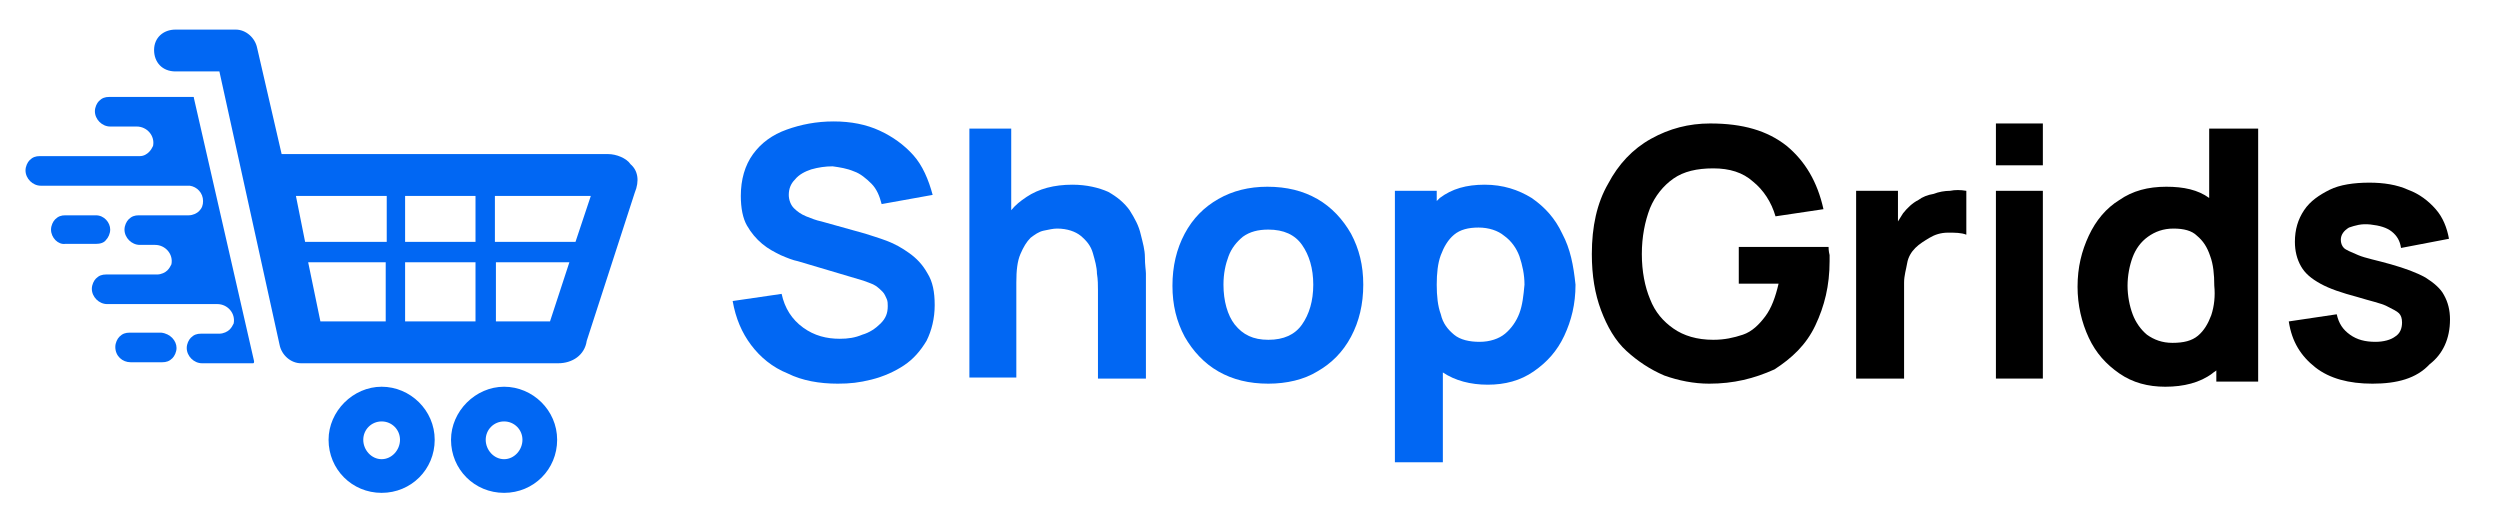
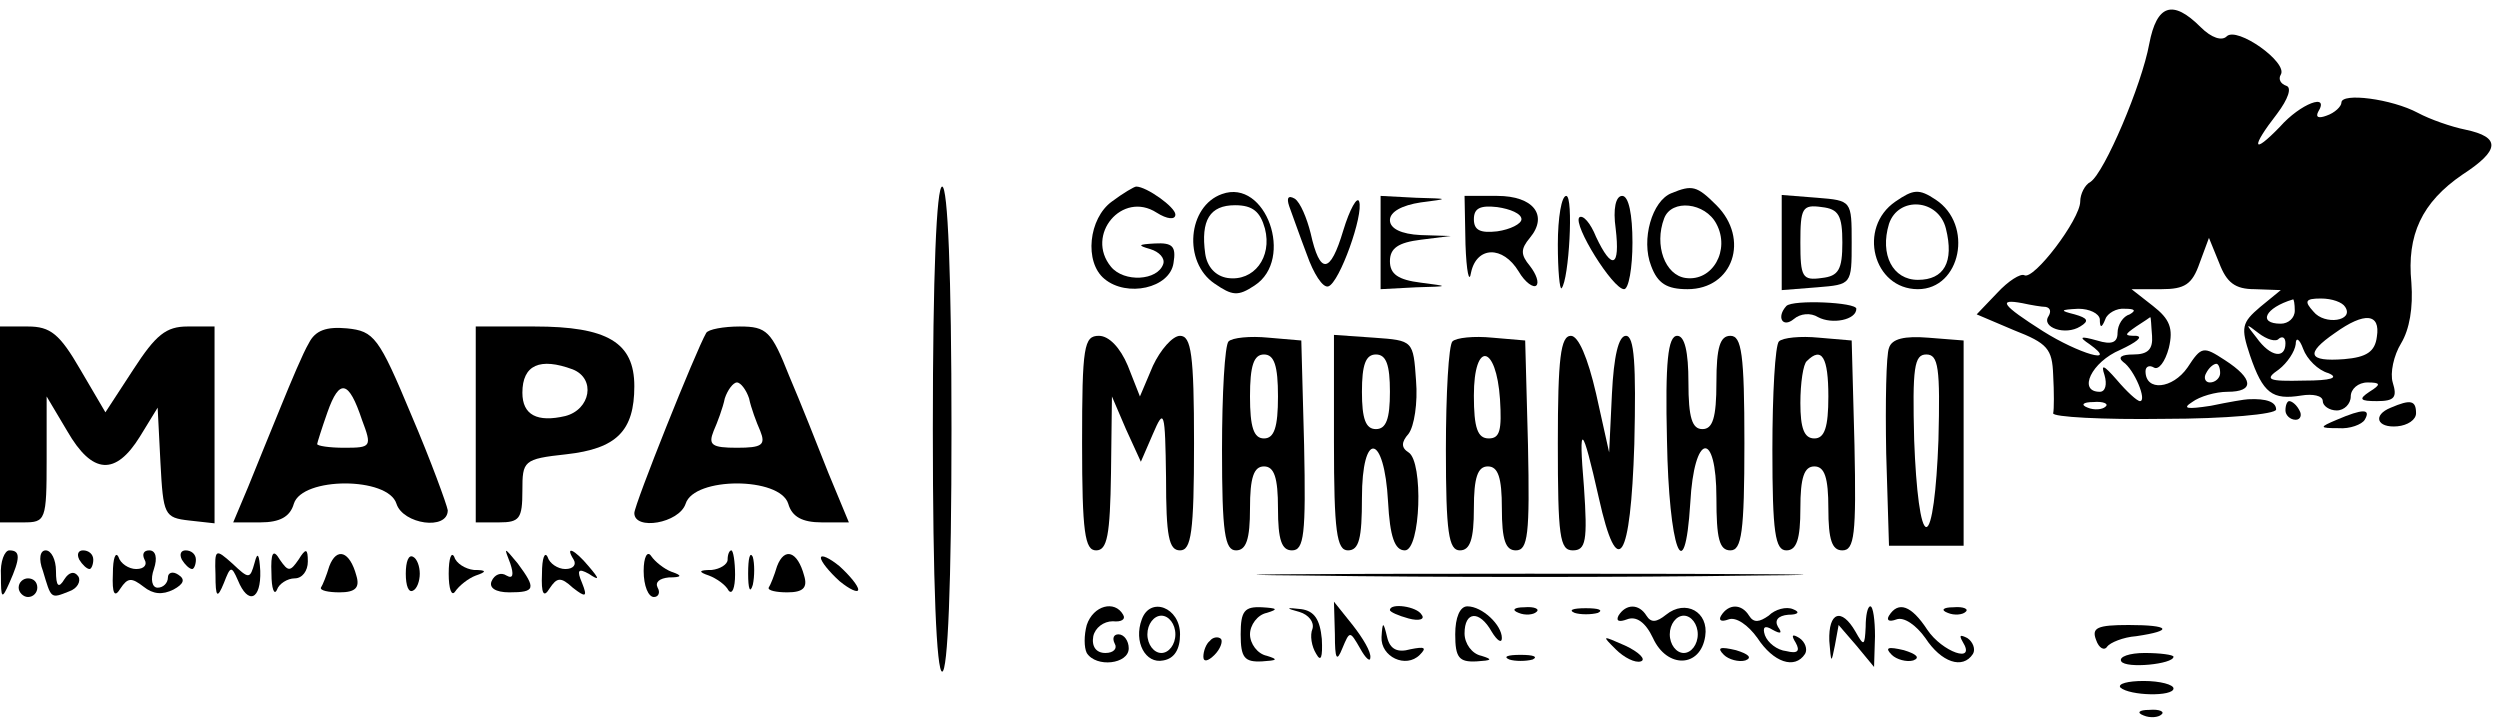
- <svg xmlns="http://www.w3.org/2000/svg" version="1.1" id="Layer_1" x="0px" y="0px" viewBox="0 0 245 51.2" style="enable-background:new 0 0 245 51.2;" xml:space="preserve">
-   <style type="text/css">
- 	.st0{fill:#0167F3;}
- </style>
-   <g>
-     <g>
-       <path class="st0" d="M32.2,43.1c0,2.9,2.3,5.2,5.2,5.2s5.2-2.3,5.2-5.2s-2.4-5.2-5.2-5.2S32.2,40.3,32.2,43.1z M35.6,43.1    c0-1,0.8-1.8,1.8-1.8s1.8,0.8,1.8,1.8S38.4,45,37.4,45S35.6,44.1,35.6,43.1z" />
-       <path class="st0" d="M44.2,43.1c0,2.9,2.3,5.2,5.2,5.2s5.2-2.3,5.2-5.2s-2.4-5.2-5.2-5.2S44.2,40.3,44.2,43.1z M47.6,43.1    c0-1,0.8-1.8,1.8-1.8s1.8,0.8,1.8,1.8S50.4,45,49.4,45S47.6,44.1,47.6,43.1z" />
-       <path class="st0" d="M61.8,16.1c-0.4-0.6-1.4-1-2.2-1h-32L25.2,4.7c-0.2-1-1.1-1.8-2.1-1.8h-5.9c-1.2,0-2.1,0.8-2.1,2    S15.9,7,17.2,7h4.3l5.9,26.8c0.2,1,1.1,1.8,2.1,1.8h25.2c1.4,0,2.6-0.8,2.8-2.2l4.7-14.5C62.7,17.7,62.5,16.7,61.8,16.1z     M37.9,31.5h-6.5l-1.2-5.8h7.6v5.8H37.9z M37.9,23.7h-8L29,19.2h8.9V23.7z M46.6,31.5h-6.9v-5.8h6.9V31.5z M46.6,23.7h-6.9v-4.5    h6.9V23.7z M53.9,31.5h-5.3v-5.8h7.2L53.9,31.5z M56.4,23.7h-7.9v-4.5h9.4L56.4,23.7z" />
-     </g>
-     <g>
-       <path class="st0" d="M24.9,35.4c0,0.1,0,0.2-0.1,0.2h-5c-0.8,0-1.5-0.7-1.5-1.5c0-0.4,0.2-0.8,0.4-1c0.3-0.3,0.6-0.4,1-0.4h1.8    c0.4,0,0.8-0.2,1-0.4s0.3-0.4,0.4-0.6c0.2-1-0.6-1.9-1.6-1.9H10.5c-0.8,0-1.5-0.7-1.5-1.5c0-0.4,0.2-0.8,0.4-1    c0.3-0.3,0.6-0.4,1-0.4h5c0.4,0,0.8-0.2,1-0.4c0.2-0.2,0.3-0.4,0.4-0.6c0.2-1-0.6-1.9-1.6-1.9h-1.5c-0.8,0-1.5-0.7-1.5-1.5    c0-0.4,0.2-0.8,0.4-1c0.3-0.3,0.6-0.4,1-0.4h4.9c0.4,0,0.8-0.2,1-0.4c0.3-0.3,0.4-0.6,0.4-1c0-0.8-0.6-1.4-1.3-1.5h-0.1h-0.2H4    c-0.8,0-1.5-0.7-1.5-1.5c0-0.4,0.2-0.8,0.4-1c0.3-0.3,0.6-0.4,1-0.4h9.8c0.4,0,0.7-0.2,0.9-0.4s0.3-0.4,0.4-0.6    c0.2-1-0.6-1.9-1.6-1.9h-2.6c-0.8,0-1.5-0.7-1.5-1.5c0-0.4,0.2-0.8,0.4-1c0.3-0.3,0.6-0.4,1-0.4h8.2c0.1,0,0.1,0,0.1,0.1    L24.9,35.4z" />
-       <path class="st0" d="M17.3,34.1c0,0.4-0.2,0.8-0.4,1c-0.3,0.3-0.6,0.4-1,0.4h-3.1c-0.8,0-1.5-0.6-1.5-1.5c0-0.4,0.2-0.8,0.4-1    c0.3-0.3,0.6-0.4,1-0.4h3.1C16.7,32.7,17.3,33.4,17.3,34.1z" />
-       <path class="st0" d="M10.8,22.5c0,0.4-0.2,0.8-0.4,1c-0.2,0.3-0.6,0.4-1,0.4h-3C5.7,24,5,23.3,5,22.5c0-0.4,0.2-0.8,0.4-1    c0.3-0.3,0.6-0.4,1-0.4h3C10.2,21.1,10.8,21.8,10.8,22.5z" />
-     </g>
-     <g>
-       <path class="st0" d="M82.1,37.6c-1.8,0-3.5-0.3-4.9-1c-1.5-0.6-2.7-1.6-3.6-2.8s-1.5-2.6-1.8-4.3l4.8-0.7c0.3,1.4,1,2.5,2.1,3.3    s2.3,1.1,3.6,1.1c0.8,0,1.5-0.1,2.2-0.4c0.7-0.2,1.3-0.6,1.8-1.1c0.5-0.5,0.7-1,0.7-1.7c0-0.2,0-0.5-0.1-0.7s-0.2-0.5-0.4-0.7    c-0.2-0.2-0.4-0.4-0.7-0.6s-0.7-0.3-1.2-0.5l-6.4-1.9c-0.5-0.1-1-0.3-1.7-0.6c-0.6-0.3-1.2-0.6-1.8-1.1s-1.1-1.1-1.5-1.8    s-0.6-1.7-0.6-2.9c0-1.6,0.4-3,1.2-4.1s1.9-1.9,3.3-2.4s2.9-0.8,4.6-0.8s3.2,0.3,4.5,0.9s2.4,1.4,3.3,2.4s1.5,2.4,1.9,3.9l-5,0.9    c-0.2-0.8-0.5-1.5-1-2s-1.1-1-1.7-1.2c-0.7-0.3-1.4-0.4-2.1-0.5c-0.7,0-1.4,0.1-2.1,0.3c-0.6,0.2-1.2,0.5-1.6,1    c-0.4,0.4-0.6,0.9-0.6,1.5c0,0.5,0.2,1,0.5,1.3s0.7,0.6,1.2,0.8c0.5,0.2,1,0.4,1.5,0.5l4.3,1.2c0.6,0.2,1.3,0.4,2.1,0.7    s1.5,0.7,2.2,1.2s1.3,1.1,1.8,2c0.5,0.8,0.7,1.8,0.7,3.1c0,1.3-0.3,2.5-0.8,3.5c-0.6,1-1.3,1.8-2.2,2.4c-0.9,0.6-2,1.1-3.2,1.4    S83.3,37.6,82.1,37.6z" />
-       <path class="st0" d="M112.3,26.8v10.3h-4.7v-8.7c0-0.4,0-1-0.1-1.6c0-0.6-0.2-1.3-0.4-2c-0.2-0.7-0.6-1.2-1.2-1.7    c-0.5-0.4-1.3-0.7-2.3-0.7c-0.4,0-0.8,0.1-1.3,0.2s-0.9,0.4-1.3,0.7c-0.4,0.4-0.7,0.9-1,1.6s-0.4,1.6-0.4,2.8V37H95V12.6h4.1v8    c0.4-0.5,0.9-0.9,1.5-1.3c1.2-0.8,2.7-1.2,4.5-1.2c1.4,0,2.6,0.3,3.5,0.7c0.9,0.5,1.6,1.1,2.1,1.8c0.5,0.8,0.9,1.5,1.1,2.4    c0.2,0.8,0.4,1.5,0.4,2.2C112.2,26,112.3,26.5,112.3,26.8z" />
-       <path class="st0" d="M124.3,37.6c-1.9,0-3.5-0.4-4.9-1.2s-2.5-2-3.3-3.4c-0.8-1.5-1.2-3.1-1.2-5s0.4-3.6,1.2-5.1    c0.8-1.5,1.9-2.6,3.3-3.4s3-1.2,4.8-1.2c1.9,0,3.5,0.4,4.9,1.2c1.4,0.8,2.5,2,3.3,3.4c0.8,1.5,1.2,3.1,1.2,5s-0.4,3.6-1.2,5.1    s-1.9,2.6-3.3,3.4C127.8,37.2,126.1,37.6,124.3,37.6z M124.3,33.3c1.5,0,2.6-0.5,3.3-1.5c0.7-1,1.1-2.3,1.1-3.9s-0.4-2.9-1.1-3.9    c-0.7-1-1.8-1.5-3.3-1.5c-1,0-1.8,0.2-2.5,0.7c-0.6,0.5-1.1,1.1-1.4,1.9s-0.5,1.7-0.5,2.8c0,1.6,0.4,3,1.1,3.9    C121.8,32.8,122.8,33.3,124.3,33.3z" />
-       <path class="st0" d="M153.1,22.9c-0.7-1.5-1.7-2.6-3-3.5c-1.3-0.8-2.8-1.3-4.6-1.3s-3.2,0.4-4.4,1.3c-0.1,0.1-0.2,0.2-0.3,0.3v-1    h-4.1v26.6h4.7v-8.8c1.2,0.8,2.7,1.2,4.4,1.2s3.2-0.4,4.5-1.3c1.3-0.9,2.3-2,3-3.5s1.1-3.1,1.1-5C154.2,26,153.9,24.4,153.1,22.9z     M148.9,30.7c-0.3,0.8-0.8,1.5-1.4,2s-1.5,0.8-2.5,0.8s-1.9-0.2-2.5-0.7s-1.1-1.1-1.3-2c-0.3-0.8-0.4-1.8-0.4-2.9s0.1-2.1,0.4-2.9    c0.3-0.8,0.7-1.5,1.3-2s1.4-0.7,2.4-0.7s1.9,0.3,2.5,0.8c0.7,0.5,1.2,1.2,1.5,2c0.3,0.9,0.5,1.8,0.5,2.8    C149.3,29,149.2,29.9,148.9,30.7z" />
-       <path d="M167.5,37.6c-1.5,0-3-0.3-4.4-0.8c-1.4-0.6-2.6-1.4-3.7-2.4s-1.9-2.4-2.5-4S156,27,156,24.9c0-2.7,0.5-5,1.6-6.9    c1-1.9,2.4-3.4,4.2-4.4s3.7-1.5,5.8-1.5c3.2,0,5.6,0.7,7.5,2.2c1.8,1.5,3,3.5,3.6,6.2l-4.7,0.7c-0.4-1.4-1.2-2.6-2.2-3.4    c-1-0.9-2.3-1.3-3.9-1.3c-1.6,0-2.9,0.3-3.9,1s-1.8,1.7-2.3,2.9c-0.5,1.3-0.8,2.8-0.8,4.5s0.3,3.2,0.8,4.4    c0.5,1.3,1.3,2.2,2.3,2.9c1,0.7,2.3,1.1,3.9,1.1c1.1,0,2-0.2,2.9-0.5s1.6-1,2.2-1.8c0.6-0.8,1-1.9,1.3-3.2h-3.9v-3.6h8.8    c0,0.1,0,0.4,0.1,0.8c0,0.4,0,0.6,0,0.6c0,2.4-0.5,4.4-1.4,6.3c-0.9,1.9-2.3,3.2-4,4.3C171.9,37.1,169.9,37.6,167.5,37.6z" />
-       <path d="M192.7,18.7V23c-0.5-0.2-1.1-0.2-1.8-0.2s-1.3,0.2-1.8,0.5s-1,0.6-1.4,1s-0.7,0.9-0.8,1.5s-0.3,1.2-0.3,1.9v9.4h-4.7V18.7    h4.1v3c0.2-0.3,0.3-0.5,0.5-0.8c0.4-0.5,0.9-1,1.5-1.3c0.4-0.3,0.9-0.5,1.5-0.6c0.5-0.2,1.1-0.3,1.6-0.3    C191.6,18.6,192.1,18.6,192.7,18.7z" />
-       <path d="M195.6,16.2v-4.1h4.6v4.1H195.6z M195.6,37.1V18.7h4.6v18.4H195.6z" />
-       <path d="M216.5,12.6v6.8c-1.1-0.8-2.5-1.1-4.2-1.1c-1.8,0-3.3,0.4-4.6,1.3c-1.3,0.8-2.3,2-3,3.5s-1.1,3.1-1.1,5    c0,1.8,0.4,3.5,1.1,5c0.7,1.5,1.7,2.6,3,3.5s2.8,1.3,4.5,1.3c1.8,0,3.4-0.4,4.6-1.3c0.1-0.1,0.3-0.2,0.4-0.3v1.1h4.1V12.6H216.5z     M216.7,30.9c-0.3,0.8-0.7,1.5-1.3,2s-1.4,0.7-2.5,0.7c-1,0-1.8-0.3-2.5-0.8c-0.6-0.5-1.1-1.2-1.4-2c-0.3-0.8-0.5-1.8-0.5-2.8    s0.2-2,0.5-2.8s0.8-1.5,1.5-2s1.5-0.8,2.5-0.8s1.8,0.2,2.3,0.7c0.6,0.5,1,1.1,1.3,2c0.3,0.8,0.4,1.8,0.4,2.9    C217.1,29,217,30,216.7,30.9z" />
-       <path d="M232.5,37.6c-2.3,0-4.2-0.5-5.6-1.6c-1.4-1.1-2.3-2.5-2.6-4.5l4.7-0.7c0.2,0.9,0.6,1.5,1.3,2s1.5,0.7,2.5,0.7    c0.8,0,1.5-0.2,1.9-0.5c0.5-0.3,0.7-0.8,0.7-1.4c0-0.4-0.1-0.7-0.3-0.9s-0.6-0.4-1.2-0.7s-1.6-0.5-2.9-0.9    c-1.5-0.4-2.7-0.8-3.6-1.3c-0.9-0.5-1.5-1-1.9-1.7s-0.6-1.5-0.6-2.4c0-1.2,0.3-2.2,0.9-3.1s1.5-1.5,2.5-2s2.4-0.7,3.9-0.7    c1.4,0,2.7,0.2,3.8,0.7c1.1,0.4,2,1.1,2.7,1.9s1.1,1.8,1.3,2.9l-4.7,0.9c-0.1-0.7-0.4-1.2-0.9-1.6s-1.2-0.6-2.1-0.7    c-0.9-0.1-1.5,0.1-2.1,0.3c-0.5,0.3-0.8,0.7-0.8,1.2c0,0.3,0.1,0.6,0.3,0.8s0.7,0.4,1.4,0.7s1.8,0.5,3.2,0.9s2.5,0.8,3.4,1.3    c0.8,0.5,1.5,1.1,1.8,1.7c0.4,0.7,0.6,1.5,0.6,2.4c0,1.9-0.7,3.4-2,4.4C236.8,37.1,234.9,37.6,232.5,37.6z" />
-     </g>
+ <svg xmlns="http://www.w3.org/2000/svg" version="1.0" width="268pt" height="78pt" viewBox="0 0 268 78" preserveAspectRatio="xMidYMid meet">
+   <g transform="translate(0,78) scale(0.1,-0.1)" fill="#000000" stroke="none">
+     <path d="M2304 733 c-8 -44 -48 -138 -63 -148 -6 -3 -11 -13 -11 -21 0 -19 -50 -85 -60 -79 -4 2 -17 -6 -29 -19 l-22 -23 40 -17 c36 -14 41 -20 42 -48 1 -18 1 -37 0 -41 -1 -4 53 -7 119 -6 66 0 120 5 120 10 0 8 -10 12 -30 11 -3 0 -21 -3 -40 -7 -26 -4 -31 -3 -20 4 8 6 25 11 38 11 29 0 28 14 -3 34 -23 15 -25 15 -40 -8 -16 -23 -45 -26 -45 -4 0 5 4 7 9 4 5 -3 12 6 16 21 5 21 1 31 -17 45 l-23 18 32 0 c25 0 33 5 41 28 l10 27 11 -27 c8 -21 17 -28 38 -28 l28 -1 -22 -18 c-20 -17 -21 -22 -11 -52 14 -41 24 -48 55 -43 12 2 23 0 23 -6 0 -5 7 -10 15 -10 8 0 15 7 15 15 0 8 8 15 18 15 14 0 15 -2 2 -10 -12 -8 -10 -10 8 -10 19 0 22 4 17 20 -3 10 1 29 9 42 9 15 13 38 11 65 -5 51 11 86 55 116 40 26 41 40 3 48 -15 3 -38 11 -51 18 -28 15 -82 22 -82 11 0 -4 -7 -11 -16 -14 -8 -3 -12 -2 -9 4 13 21 -19 9 -41 -16 -30 -31 -31 -22 -3 14 12 16 16 28 10 30 -6 2 -9 7 -6 12 8 13 -47 52 -58 41 -5 -5 -16 -2 -28 10 -30 30 -47 24 -55 -18z m-111 -282 c5 -1 6 -5 3 -10 -8 -12 18 -21 34 -11 10 6 8 9 -6 13 -16 4 -16 5 4 6 12 0 22 -5 23 -11 0 -10 2 -10 6 0 2 6 12 12 21 11 11 0 12 -2 5 -6 -7 -2 -13 -11 -13 -20 0 -10 -6 -13 -22 -8 -18 5 -20 4 -8 -4 32 -23 -12 -10 -50 14 -44 28 -49 35 -22 30 9 -2 21 -4 25 -4z m267 -4 c0 -8 -7 -14 -15 -14 -25 0 -17 17 13 26 1 1 2 -5 2 -12z m54 4 c10 -15 -22 -20 -34 -5 -10 11 -9 14 8 14 12 0 23 -4 26 -9z m-207 -31 c1 -14 -4 -20 -20 -20 -13 0 -17 -3 -11 -8 12 -8 26 -42 18 -42 -3 0 -14 10 -25 23 -14 16 -17 17 -13 5 3 -10 1 -18 -5 -18 -24 0 -9 32 22 45 17 8 25 14 17 15 -13 0 -13 1 0 10 8 5 15 10 15 10 1 0 1 -9 2 -20z m241 -1 c-2 -16 -11 -22 -35 -24 -39 -3 -42 6 -10 28 32 23 49 21 45 -4z m-105 -2 c4 3 7 1 7 -5 0 -17 -16 -15 -31 6 -12 15 -12 16 2 5 9 -7 19 -10 22 -6z m53 -37 c12 -5 3 -8 -26 -8 -39 -1 -43 1 -27 12 9 7 17 19 18 27 0 8 4 6 8 -5 4 -11 16 -23 27 -26z m-116 0 c0 -5 -5 -10 -11 -10 -5 0 -7 5 -4 10 3 6 8 10 11 10 2 0 4 -4 4 -10z m-123 -36 c-3 -3 -12 -4 -19 -1 -8 3 -5 6 6 6 11 1 17 -2 13 -5z" />
+     <path d="M1000 320 c0 -167 4 -260 10 -260 6 0 10 93 10 260 0 167 -4 260 -10 260 -6 0 -10 -93 -10 -260z" />
+     <path d="M1192 564 c-25 -18 -30 -65 -8 -83 24 -20 70 -10 74 17 3 18 -1 22 -20 21 -18 -1 -19 -2 -5 -6 10 -3 16 -10 14 -16 -6 -18 -42 -20 -56 -3 -28 34 12 82 49 58 11 -7 20 -8 20 -2 0 8 -31 30 -42 30 -2 0 -14 -7 -26 -16z" />
+     <path d="M1310 572 c-37 -13 -42 -73 -8 -96 19 -13 25 -14 43 -2 43 28 12 115 -35 98z m46 -37 c8 -31 -12 -57 -40 -53 -13 2 -22 12 -24 26 -5 36 5 52 32 52 19 0 27 -7 32 -25z" />
+     <path d="M1792 573 c-21 -8 -33 -50 -22 -78 7 -19 17 -25 39 -25 49 0 67 54 31 90 -21 21 -26 22 -48 13z m48 -33 c15 -28 -4 -62 -33 -58 -22 3 -34 35 -23 64 8 21 44 17 56 -6z" />
+     <path d="M2032 564 c-41 -28 -24 -94 24 -94 46 0 60 69 19 96 -18 12 -24 11 -43 -2z m54 -29 c9 -36 -2 -55 -30 -55 -27 0 -41 27 -31 60 10 30 53 27 61 -5z" />
+     <path d="M1382 559 c3 -8 11 -31 19 -52 7 -20 17 -36 23 -34 12 4 38 77 33 91 -2 6 -10 -8 -17 -31 -14 -47 -25 -48 -35 -3 -4 16 -11 33 -17 37 -7 4 -9 1 -6 -8z" />
+     <path d="M1480 520 l0 -50 38 2 c36 1 36 1 5 5 -24 3 -33 9 -33 23 0 14 9 20 33 23 l32 4 -32 1 c-21 1 -33 7 -33 16 0 9 13 16 33 19 31 4 31 4 -5 5 l-38 2 0 -50z" />
+     <path d="M1571 518 c1 -29 4 -43 6 -30 6 28 34 29 51 1 7 -12 16 -18 19 -15 3 3 0 12 -7 21 -10 12 -10 18 0 30 20 24 4 45 -35 45 l-35 0 1 -52z m60 27 c0 -5 -12 -11 -26 -13 -18 -2 -25 1 -25 13 0 12 7 15 25 13 14 -2 26 -7 26 -13z" />
+     <path d="M1670 518 c0 -28 2 -49 4 -47 8 9 13 99 5 99 -5 0 -9 -23 -9 -52z" />
+     <path d="M1732 535 c5 -42 -4 -45 -21 -9 -6 15 -14 24 -18 21 -7 -8 36 -77 48 -77 5 0 9 23 9 50 0 30 -4 50 -11 50 -7 0 -10 -14 -7 -35z" />
+     <path d="M1910 520 l0 -51 38 3 c37 3 37 3 37 48 0 45 0 45 -37 48 l-38 3 0 -51z m65 0 c0 -29 -4 -36 -22 -38 -21 -3 -23 1 -23 38 0 37 2 41 23 38 18 -2 22 -9 22 -38z" />
+     <path d="M1915 452 c-11 -12 -4 -24 8 -14 7 6 18 7 26 2 15 -8 41 -3 41 9 0 7 -68 10 -75 3z" />
+     <path d="M0 325 l0 -105 25 0 c24 0 25 2 25 68 l0 67 22 -37 c27 -47 52 -48 78 -6 l19 31 3 -59 c3 -56 4 -59 31 -62 l27 -3 0 105 0 106 -29 0 c-23 0 -34 -9 -58 -46 l-30 -46 -27 46 c-22 38 -32 46 -56 46 l-30 0 0 -105z" />
+     <path d="M331 412 c-6 -10 -19 -41 -30 -68 -11 -27 -27 -66 -35 -86 l-16 -38 29 0 c21 0 32 6 36 20 9 29 101 29 110 0 7 -22 55 -29 55 -7 -1 6 -18 53 -39 102 -35 84 -40 90 -69 93 -22 2 -34 -2 -41 -16z m57 -82 c11 -29 10 -30 -19 -30 -16 0 -29 2 -29 4 0 1 5 17 11 34 13 37 23 34 37 -8z" />
+     <path d="M510 325 l0 -105 25 0 c22 0 25 4 25 34 0 32 1 34 47 39 54 6 73 25 73 73 0 47 -29 64 -107 64 l-63 0 0 -105z m104 59 c25 -10 19 -43 -8 -50 -30 -7 -46 1 -46 25 0 30 19 38 54 25z" />
+     <path d="M757 423 c-11 -19 -77 -184 -77 -193 0 -19 48 -11 55 10 9 29 101 29 110 0 4 -14 15 -20 36 -20 l29 0 -22 53 c-11 28 -30 76 -42 104 -19 48 -24 53 -53 53 -17 0 -34 -3 -36 -7z m46 -70 c2 -10 8 -26 12 -35 6 -15 2 -18 -25 -18 -27 0 -31 3 -25 18 4 9 10 25 12 35 3 9 9 17 13 17 4 0 10 -8 13 -17z" />
+     <path d="M1160 305 c0 -96 3 -115 15 -115 12 0 15 16 16 83 l1 82 15 -35 16 -35 13 30 c12 28 13 25 14 -47 0 -63 3 -78 15 -78 12 0 15 19 15 115 0 95 -3 115 -15 115 -8 0 -21 -15 -29 -32 l-14 -33 -13 33 c-8 19 -20 32 -31 32 -16 0 -18 -11 -18 -115z" />
+     <path d="M1317 414 c-4 -4 -7 -56 -7 -116 0 -89 3 -108 15 -108 11 0 15 12 15 45 0 33 4 45 15 45 11 0 15 -12 15 -45 0 -34 4 -45 15 -45 13 0 15 17 13 113 l-3 112 -35 3 c-20 2 -39 0 -43 -4z m53 -59 c0 -33 -4 -45 -15 -45 -11 0 -15 12 -15 45 0 33 4 45 15 45 11 0 15 -12 15 -45z" />
+     <path d="M1430 306 c0 -96 3 -116 15 -116 12 0 15 13 15 56 0 73 24 70 28 -4 2 -37 7 -52 18 -52 17 0 20 95 4 105 -8 5 -8 11 0 20 6 8 10 33 8 57 -3 43 -3 43 -45 46 l-43 3 0 -115z m60 54 c0 -29 -4 -40 -15 -40 -11 0 -15 11 -15 40 0 29 4 40 15 40 11 0 15 -11 15 -40z" />
+     <path d="M1557 414 c-4 -4 -7 -56 -7 -116 0 -89 3 -108 15 -108 11 0 15 12 15 45 0 33 4 45 15 45 11 0 15 -12 15 -45 0 -34 4 -45 15 -45 13 0 15 17 13 113 l-3 112 -35 3 c-20 2 -39 0 -43 -4z m51 -62 c2 -33 0 -42 -12 -42 -12 0 -16 11 -16 46 0 59 24 55 28 -4z" />
+     <path d="M1670 305 c0 -100 2 -115 16 -115 14 0 16 10 12 68 -6 71 -2 68 16 -12 20 -90 34 -68 38 58 2 86 0 116 -9 116 -8 0 -13 -22 -15 -62 l-3 -63 -14 63 c-9 39 -19 62 -27 62 -11 0 -14 -24 -14 -115z" />
+     <path d="M1787 308 c2 -116 19 -163 25 -67 4 75 28 79 28 5 0 -43 3 -56 15 -56 12 0 15 19 15 115 0 96 -3 115 -15 115 -11 0 -15 -12 -15 -50 0 -38 -4 -50 -15 -50 -11 0 -15 12 -15 50 0 33 -4 50 -12 50 -10 0 -13 -28 -11 -112z" />
+     <path d="M1907 414 c-4 -4 -7 -56 -7 -116 0 -89 3 -108 15 -108 11 0 15 12 15 45 0 33 4 45 15 45 11 0 15 -12 15 -45 0 -34 4 -45 15 -45 13 0 15 17 13 113 l-3 112 -35 3 c-20 2 -39 0 -43 -4z m53 -59 c0 -33 -4 -45 -15 -45 -11 0 -15 11 -15 38 0 21 3 42 7 45 16 16 23 4 23 -38z" />
+     <path d="M2025 407 c-3 -7 -4 -58 -3 -113 l3 -99 40 0 40 0 0 110 0 110 -38 3 c-25 2 -39 -1 -42 -11z m53 -99 c-2 -54 -7 -93 -13 -93 -6 0 -11 39 -13 93 -2 78 0 92 13 92 13 0 15 -14 13 -92z" />
+     <path d="M2450 340 c0 -5 5 -10 11 -10 5 0 7 5 4 10 -3 6 -8 10 -11 10 -2 0 -4 -4 -4 -10z" />
+     <path d="M2563 343 c-20 -8 -15 -22 7 -20 11 1 20 7 20 14 0 14 -6 15 -27 6z" />
+     <path d="M2505 330 c-19 -8 -19 -9 2 -9 12 -1 25 4 28 9 7 12 -2 12 -30 0z" />
+     <path d="M1 163 c0 -25 1 -26 9 -8 12 27 12 35 0 35 -5 0 -10 -12 -9 -27z" />
+     <path d="M46 168 c9 -30 8 -30 28 -22 9 3 13 11 10 16 -4 6 -10 5 -15 -3 -6 -10 -9 -8 -9 9 0 12 -5 22 -11 22 -6 0 -8 -9 -3 -22z" />
+     <path d="M85 180 c3 -5 8 -10 11 -10 2 0 4 5 4 10 0 6 -5 10 -11 10 -5 0 -7 -4 -4 -10z" />
+     <path d="M121 165 c-1 -22 2 -26 8 -16 8 12 12 12 25 2 10 -8 20 -9 32 -3 11 6 13 11 5 16 -6 4 -11 2 -11 -3 0 -6 -5 -11 -11 -11 -6 0 -8 9 -4 20 4 12 2 20 -5 20 -6 0 -8 -4 -5 -10 3 -5 0 -10 -9 -10 -8 0 -17 6 -19 13 -3 6 -6 -1 -6 -18z" />
+     <path d="M195 180 c3 -5 8 -10 11 -10 2 0 4 5 4 10 0 6 -5 10 -11 10 -5 0 -7 -4 -4 -10z" />
+     <path d="M231 164 c0 -25 2 -26 9 -9 7 18 8 19 15 3 11 -27 25 -21 24 10 -1 18 -3 21 -6 9 -5 -18 -6 -18 -24 -1 -18 16 -19 16 -18 -12z" />
+     <path d="M291 165 c0 -16 3 -24 6 -17 2 6 11 12 19 12 8 0 14 8 14 18 0 14 -2 15 -10 2 -9 -13 -11 -13 -20 0 -7 12 -10 8 -9 -15z" />
+     <path d="M353 173 c-3 -10 -7 -20 -9 -23 -1 -3 8 -5 20 -5 17 0 22 5 18 18 -7 26 -21 31 -29 10z" />
+     <path d="M435 165 c0 -13 3 -21 8 -18 4 2 7 10 7 18 0 8 -3 16 -7 18 -5 3 -8 -5 -8 -18z" />
+     <path d="M481 165 c0 -16 3 -25 7 -19 4 6 14 14 22 17 12 4 12 6 -2 6 -9 1 -19 7 -21 14 -3 6 -6 -1 -6 -18z" />
+     <path d="M547 176 c4 -12 3 -17 -4 -13 -6 4 -13 1 -16 -6 -3 -7 4 -12 19 -12 28 0 29 4 9 31 -15 18 -15 18 -8 0z" />
+     <path d="M581 165 c-1 -22 2 -26 8 -16 8 12 12 13 25 1 14 -11 16 -10 10 5 -6 14 -4 16 7 10 12 -8 12 -6 0 8 -15 18 -26 23 -16 7 3 -5 0 -10 -9 -10 -8 0 -17 6 -19 13 -3 6 -6 -1 -6 -18z" />
+     <path d="M690 168 c0 -16 5 -28 11 -28 5 0 7 5 4 10 -3 6 2 10 12 11 14 0 15 2 3 6 -8 3 -18 11 -22 17 -4 6 -8 -1 -8 -16z" />
+     <path d="M780 180 c0 -5 -8 -10 -17 -11 -14 0 -15 -2 -3 -6 8 -3 18 -10 21 -16 4 -5 7 3 7 17 0 14 -2 26 -4 26 -2 0 -4 -4 -4 -10z" />
+     <path d="M802 165 c0 -16 2 -22 5 -12 2 9 2 23 0 30 -3 6 -5 -1 -5 -18z" />
+     <path d="M833 173 c-3 -10 -7 -20 -9 -23 -1 -3 8 -5 20 -5 17 0 22 5 18 18 -7 26 -21 31 -29 10z" />
+     <path d="M880 182 c0 -4 9 -15 20 -25 11 -9 20 -13 20 -9 0 4 -9 15 -20 25 -11 9 -20 13 -20 9z" />
+     <path d="M1403 163 c130 -2 344 -2 475 0 130 1 23 2 -238 2 -261 0 -368 -1 -237 -2z" />
+     <path d="M20 150 c0 -5 5 -10 10 -10 6 0 10 5 10 10 0 6 -4 10 -10 10 -5 0 -10 -4 -10 -10z" />
+     <path d="M1165 110 c-3 -11 -3 -24 0 -30 10 -16 45 -12 45 5 0 8 -5 15 -11 15 -5 0 -7 -4 -4 -10 3 -5 -1 -10 -10 -10 -10 0 -15 7 -13 18 2 9 11 16 21 16 9 -1 14 2 11 7 -9 16 -32 10 -39 -11z" />
+     <path d="M1224 116 c-9 -24 4 -48 23 -44 12 2 18 12 18 28 0 29 -32 41 -41 16z m36 -16 c0 -11 -7 -20 -15 -20 -8 0 -15 9 -15 20 0 11 7 20 15 20 8 0 15 -9 15 -20z" />
+     <path d="M1330 100 c0 -25 4 -30 23 -29 16 1 18 2 5 6 -10 2 -18 13 -18 23 0 10 8 21 18 23 13 4 11 5 -5 6 -19 1 -23 -4 -23 -29z" />
+     <path d="M1393 124 c10 -3 16 -11 14 -18 -3 -7 -1 -19 4 -27 5 -9 7 -4 6 16 -2 21 -8 30 -22 32 -17 2 -17 1 -2 -3z" />
+     <path d="M1431 100 c0 -27 2 -30 8 -15 8 19 8 19 19 0 6 -11 11 -15 11 -10 1 6 -8 21 -19 35 l-20 25 1 -35z" />
+     <path d="M1490 126 c0 -2 9 -6 20 -9 11 -3 18 -1 14 4 -5 9 -34 13 -34 5z" />
+     <path d="M1560 100 c0 -25 4 -30 23 -29 16 1 18 2 5 6 -10 2 -18 13 -18 24 0 24 16 25 29 2 6 -10 11 -13 11 -7 0 14 -21 34 -37 34 -8 0 -13 -12 -13 -30z" />
+     <path d="M1628 123 c7 -3 16 -2 19 1 4 3 -2 6 -13 5 -11 0 -14 -3 -6 -6z" />
+     <path d="M1688 123 c6 -2 18 -2 25 0 6 3 1 5 -13 5 -14 0 -19 -2 -12 -5z" />
+     <path d="M1735 120 c-3 -6 1 -7 9 -4 10 4 20 -3 28 -20 15 -33 51 -32 56 2 4 26 -21 40 -42 23 -10 -8 -16 -9 -21 -1 -8 13 -22 13 -30 0z m85 -20 c0 -11 -7 -20 -15 -20 -8 0 -15 9 -15 20 0 11 7 20 15 20 8 0 15 -9 15 -20z" />
+     <path d="M1845 120 c-3 -5 0 -7 8 -4 8 3 21 -6 31 -20 17 -26 40 -34 51 -17 3 5 0 13 -6 17 -8 5 -9 3 -4 -5 5 -9 2 -12 -10 -9 -10 1 -20 9 -23 17 -3 9 0 11 8 6 9 -5 11 -4 6 3 -4 7 0 12 11 13 11 0 13 3 5 6 -7 3 -19 0 -26 -7 -10 -7 -16 -8 -21 0 -8 13 -22 13 -30 0z" />
+     <path d="M2000 108 c-1 -21 -2 -21 -11 -5 -15 26 -29 21 -28 -10 2 -24 2 -25 6 -5 l4 22 19 -22 19 -23 1 33 c0 17 -2 32 -5 32 -3 0 -5 -10 -5 -22z" />
+     <path d="M2025 120 c-3 -5 0 -7 8 -4 8 3 21 -6 31 -20 17 -26 40 -34 51 -17 3 5 0 13 -6 17 -8 4 -9 3 -5 -4 15 -24 -22 -11 -38 13 -17 26 -31 31 -41 15z" />
+     <path d="M2088 123 c7 -3 16 -2 19 1 4 3 -2 6 -13 5 -11 0 -14 -3 -6 -6z" />
+     <path d="M1481 97 c-1 -21 26 -34 41 -19 8 8 5 9 -10 6 -14 -4 -22 0 -25 13 -4 17 -5 17 -6 0z" />
+     <path d="M2247 94 c3 -9 9 -12 12 -7 3 4 17 10 31 11 41 6 36 12 -8 12 -34 0 -40 -3 -35 -16z" />
+     <path d="M1297 93 c-4 -3 -7 -11 -7 -17 0 -6 5 -5 12 2 6 6 9 14 7 17 -3 3 -9 2 -12 -2z" />
+     <path d="M1732 84 c9 -9 21 -15 27 -13 6 2 -2 10 -17 17 -25 11 -25 11 -10 -4z" />
+     <path d="M1848 78 c5 -5 16 -8 23 -6 8 3 3 7 -10 11 -17 4 -21 3 -13 -5z" />
+     <path d="M2028 78 c5 -5 16 -8 23 -6 8 3 3 7 -10 11 -17 4 -21 3 -13 -5z" />
+     <path d="M1618 73 c6 -2 18 -2 25 0 6 3 1 5 -13 5 -14 0 -19 -2 -12 -5z" />
+     <path d="M2274 71 c5 -8 56 -3 56 5 0 2 -14 4 -31 4 -16 0 -28 -4 -25 -9z" />
+     <path d="M2273 43 c10 -9 57 -10 57 -1 0 4 -14 8 -32 8 -17 0 -28 -3 -25 -7z" />
+     <path d="M2298 13 c7 -3 16 -2 19 1 4 3 -2 6 -13 5 -11 0 -14 -3 -6 -6z" />
  </g>
</svg>
